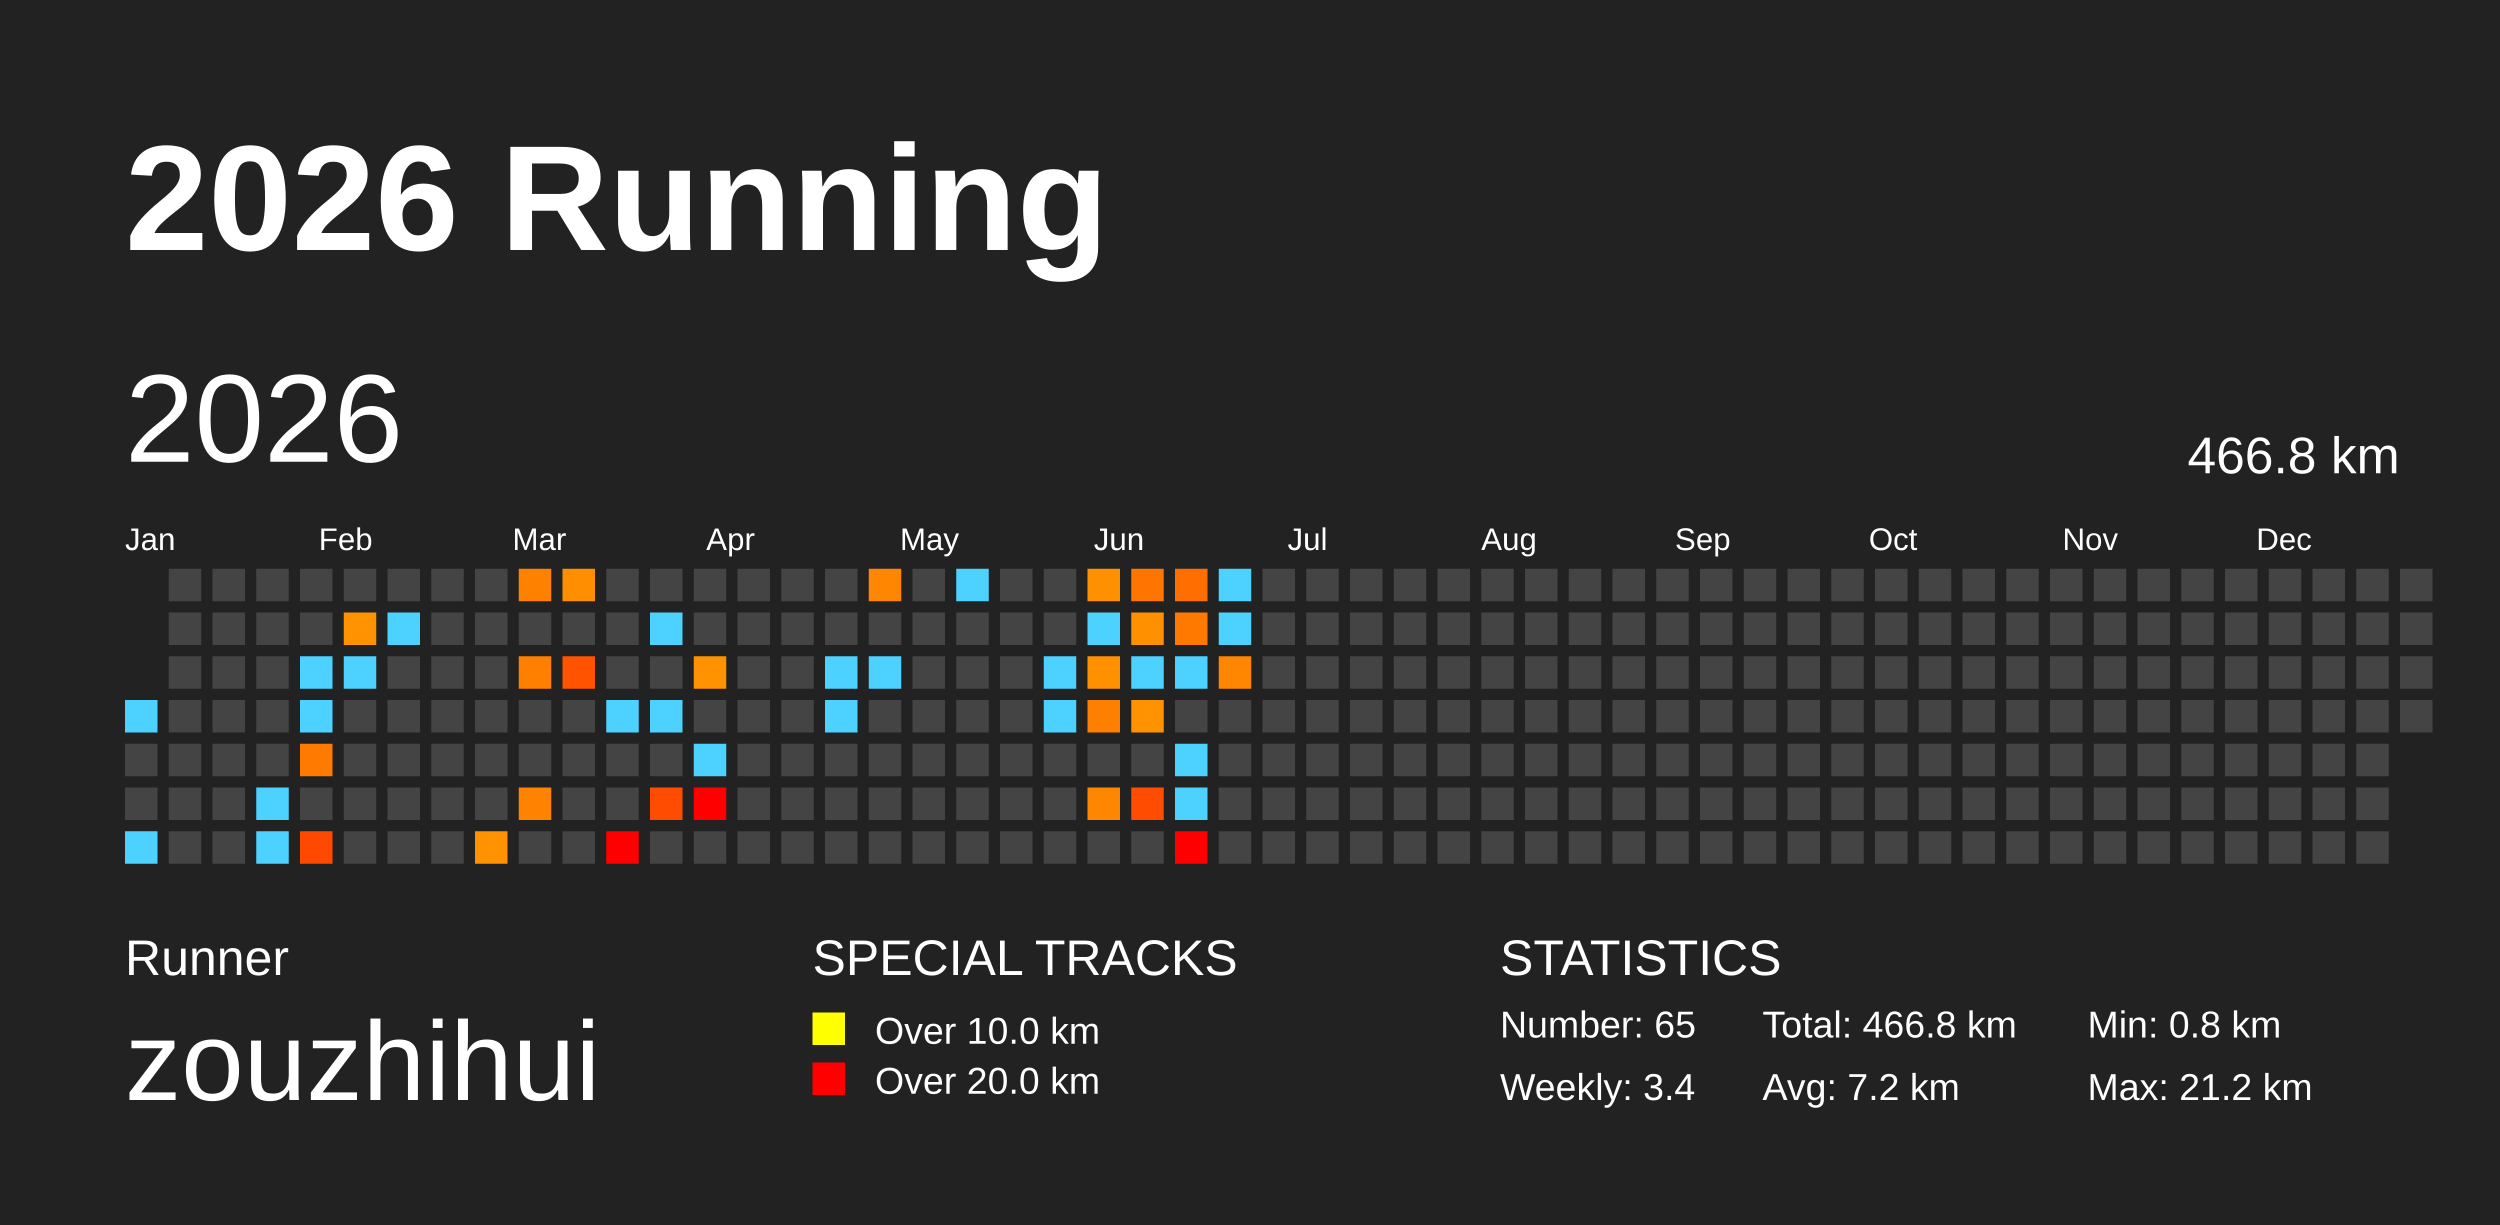
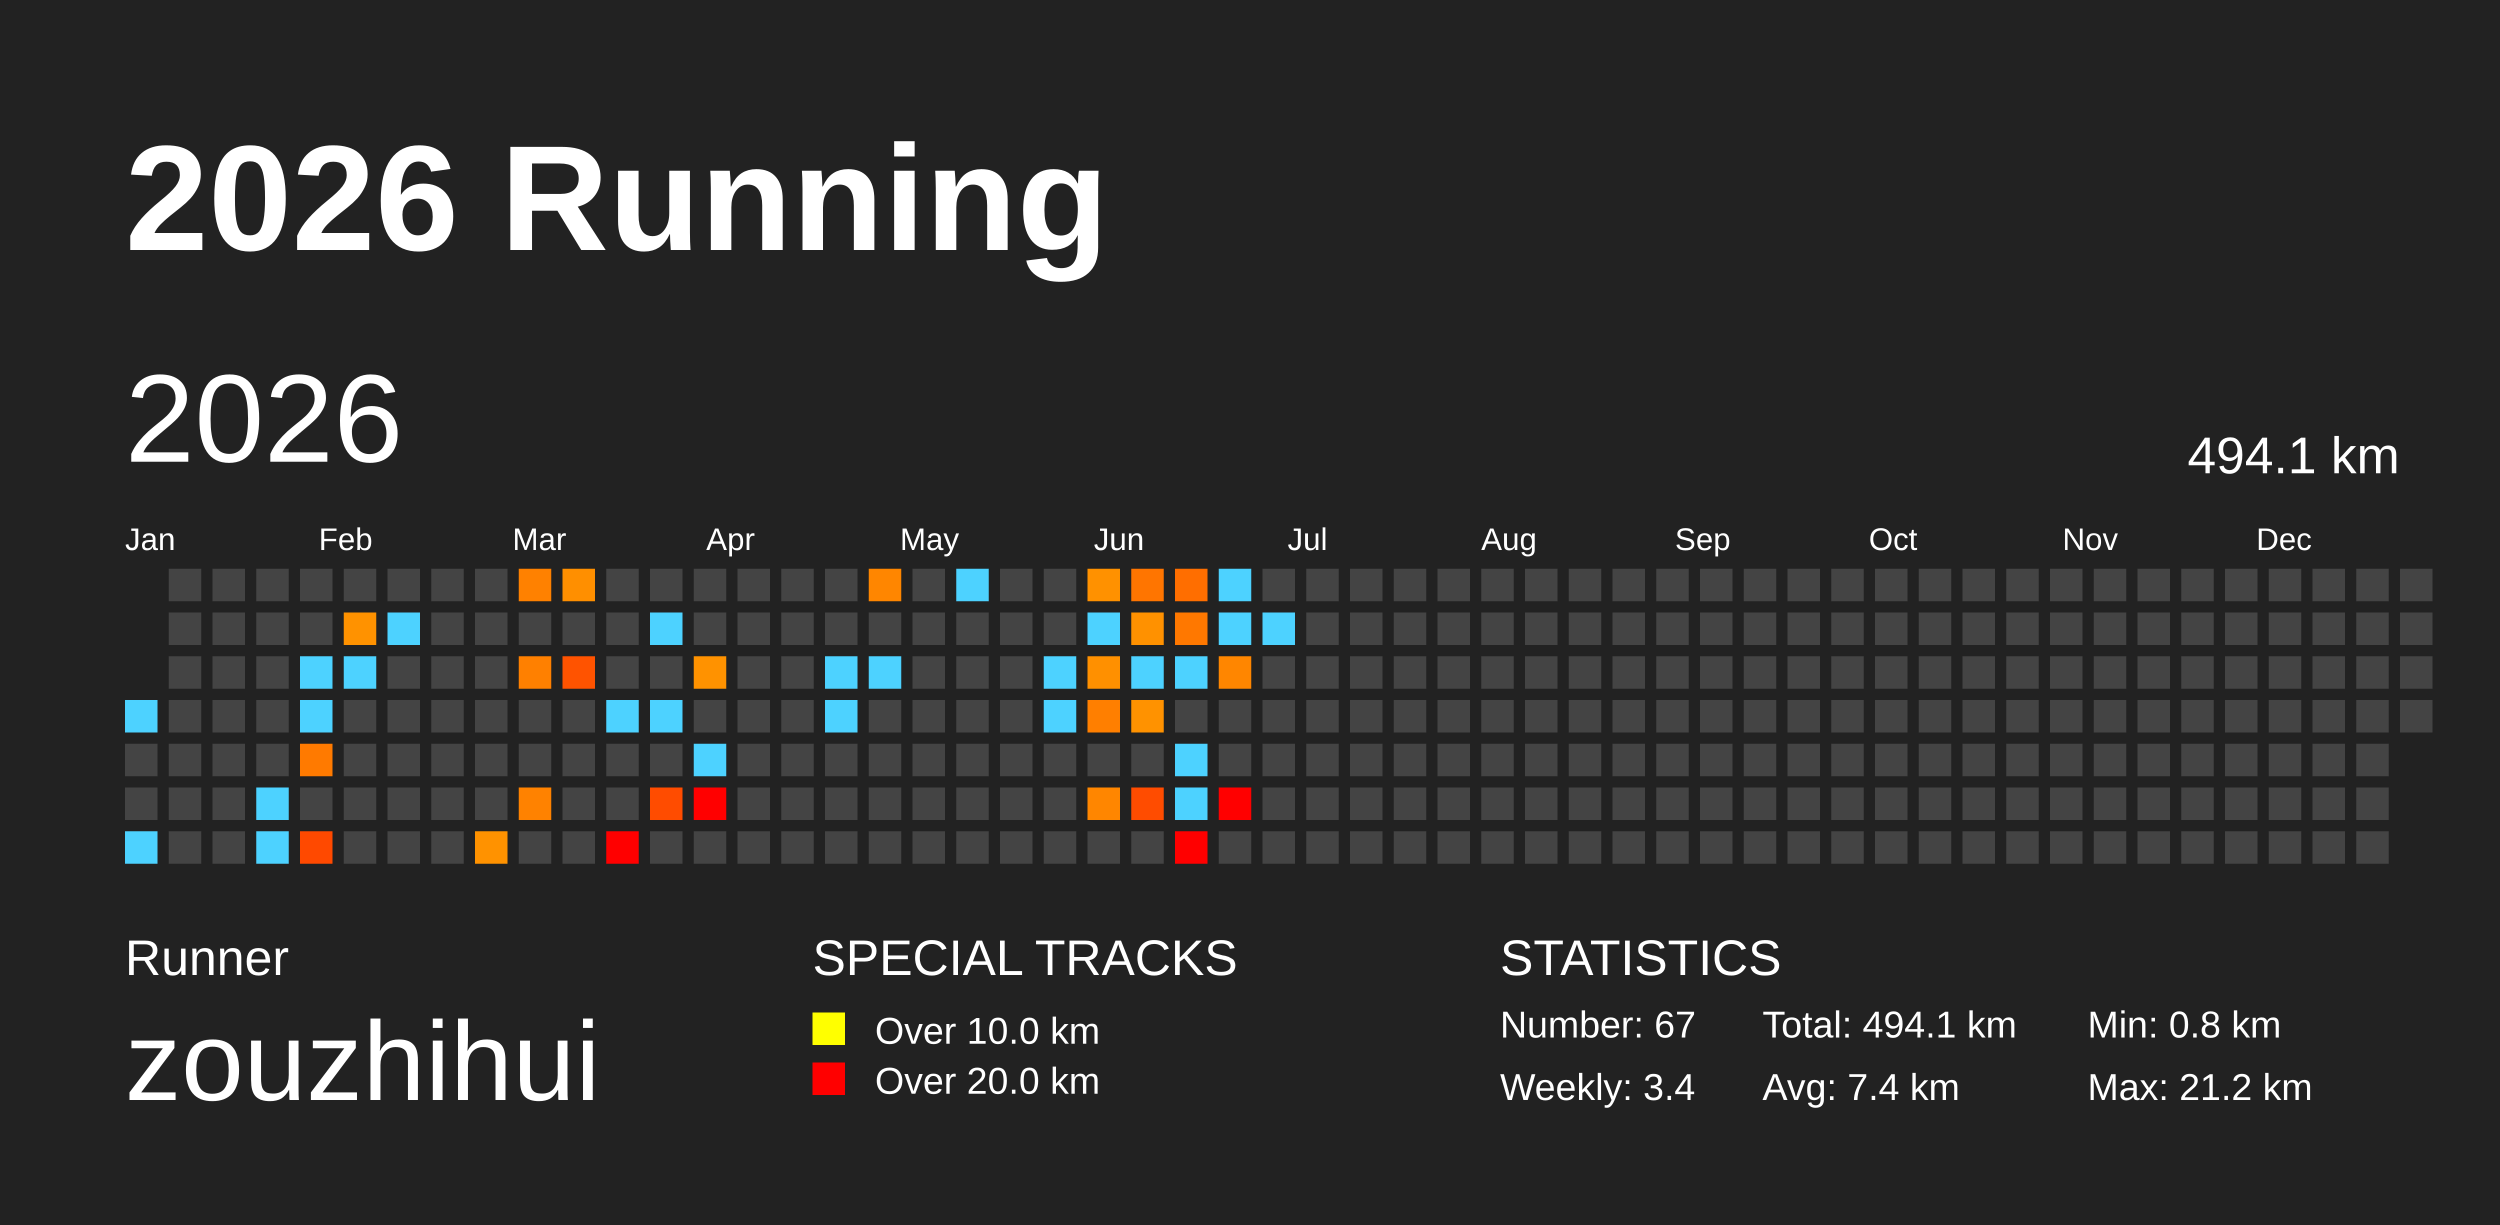
<svg xmlns="http://www.w3.org/2000/svg" baseProfile="full" height="98mm" version="1.1" viewBox="0,0,200,98" width="200mm">
  <defs />
  <rect fill="#222222" height="98" width="200" x="0" y="0" />
  <text fill="#FFFFFF" style="font-size:12px; font-family:Arial; font-weight:bold;" x="10" y="20">2026 Running</text>
  <text fill="#FFFFFF" style="font-size:4px; font-family:Arial" x="10" y="78">Runner</text>
  <text fill="#FFFFFF" style="font-size:9px; font-family:Arial" x="10" y="88">zouzhihui</text>
  <text fill="#FFFFFF" style="font-size:4px; font-family:Arial" x="65" y="78">SPECIAL TRACKS</text>
  <rect fill="yellow" height="2.6" width="2.6" x="65" y="81" />
  <text fill="#FFFFFF" style="font-size:3px; font-family:Arial" x="70" y="83.5">Over 10.0 km</text>
  <rect fill="red" height="2.6" width="2.6" x="65" y="85" />
  <text fill="#FFFFFF" style="font-size:3px; font-family:Arial" x="70" y="87.5">Over 20.0 km</text>
  <text fill="#FFFFFF" style="font-size:4px; font-family:Arial" x="120" y="78">STATISTICS</text>
-   <text fill="#FFFFFF" style="font-size:3px; font-family:Arial" x="120" y="83">Number: 65</text>
+   <text fill="#FFFFFF" style="font-size:3px; font-family:Arial" x="120" y="83">Number: 67</text>
  <text fill="#FFFFFF" style="font-size:3px; font-family:Arial" x="120" y="88">Weekly: 3.4</text>
-   <text fill="#FFFFFF" style="font-size:3px; font-family:Arial" x="141" y="83">Total: 466.8 km</text>
-   <text fill="#FFFFFF" style="font-size:3px; font-family:Arial" x="141" y="88">Avg: 7.2 km</text>
+   <text fill="#FFFFFF" style="font-size:3px; font-family:Arial" x="141" y="83">Total: 494.1 km</text>
+   <text fill="#FFFFFF" style="font-size:3px; font-family:Arial" x="141" y="88">Avg: 7.4 km</text>
  <text fill="#FFFFFF" style="font-size:3px; font-family:Arial" x="167" y="83">Min: 0.8 km</text>
  <text fill="#FFFFFF" style="font-size:3px; font-family:Arial" x="167" y="88">Max: 21.2 km</text>
  <text dominant-baseline="hanging" fill="#FFFFFF" style="font-size:10.0px; font-family:Arial;" x="10" y="30">2026</text>
-   <text dominant-baseline="hanging" fill="#FFFFFF" style="font-size:4.125px; font-family:Arial;" x="175" y="35">466.8 km</text>
+   <text dominant-baseline="hanging" fill="#FFFFFF" style="font-size:4.125px; font-family:Arial;" x="175" y="35">494.1 km</text>
  <text fill="#FFFFFF" style="font-size:2.5px; font-family:Arial" x="10.0" y="44">Jan</text>
  <text fill="#FFFFFF" style="font-size:2.5px; font-family:Arial" x="25.5" y="44">Feb</text>
  <text fill="#FFFFFF" style="font-size:2.5px; font-family:Arial" x="41.0" y="44">Mar</text>
  <text fill="#FFFFFF" style="font-size:2.5px; font-family:Arial" x="56.5" y="44">Apr</text>
  <text fill="#FFFFFF" style="font-size:2.5px; font-family:Arial" x="72.0" y="44">May</text>
  <text fill="#FFFFFF" style="font-size:2.5px; font-family:Arial" x="87.5" y="44">Jun</text>
  <text fill="#FFFFFF" style="font-size:2.5px; font-family:Arial" x="103.0" y="44">Jul</text>
  <text fill="#FFFFFF" style="font-size:2.5px; font-family:Arial" x="118.5" y="44">Aug</text>
  <text fill="#FFFFFF" style="font-size:2.5px; font-family:Arial" x="134.0" y="44">Sep</text>
  <text fill="#FFFFFF" style="font-size:2.5px; font-family:Arial" x="149.5" y="44">Oct</text>
  <text fill="#FFFFFF" style="font-size:2.5px; font-family:Arial" x="165.0" y="44">Nov</text>
  <text fill="#FFFFFF" style="font-size:2.5px; font-family:Arial" x="180.5" y="44">Dec</text>
  <rect fill="#4dd2ff" height="2.6" width="2.6" x="10.0" y="56.0" />
  <rect fill="#444444" height="2.6" width="2.6" x="10.0" y="59.5" />
  <rect fill="#444444" height="2.6" width="2.6" x="10.0" y="63.0" />
  <rect fill="#4dd2ff" height="2.6" width="2.6" x="10.0" y="66.5" />
  <rect fill="#444444" height="2.6" width="2.6" x="13.5" y="45.5" />
  <rect fill="#444444" height="2.6" width="2.6" x="13.5" y="49.0" />
  <rect fill="#444444" height="2.6" width="2.6" x="13.5" y="52.5" />
  <rect fill="#444444" height="2.6" width="2.6" x="13.5" y="56.0" />
  <rect fill="#444444" height="2.6" width="2.6" x="13.5" y="59.5" />
  <rect fill="#444444" height="2.6" width="2.6" x="13.5" y="63.0" />
  <rect fill="#444444" height="2.6" width="2.6" x="13.5" y="66.5" />
  <rect fill="#444444" height="2.6" width="2.6" x="17.0" y="45.5" />
  <rect fill="#444444" height="2.6" width="2.6" x="17.0" y="49.0" />
  <rect fill="#444444" height="2.6" width="2.6" x="17.0" y="52.5" />
  <rect fill="#444444" height="2.6" width="2.6" x="17.0" y="56.0" />
  <rect fill="#444444" height="2.6" width="2.6" x="17.0" y="59.5" />
  <rect fill="#444444" height="2.6" width="2.6" x="17.0" y="63.0" />
  <rect fill="#444444" height="2.6" width="2.6" x="17.0" y="66.5" />
  <rect fill="#444444" height="2.6" width="2.6" x="20.5" y="45.5" />
  <rect fill="#444444" height="2.6" width="2.6" x="20.5" y="49.0" />
  <rect fill="#444444" height="2.6" width="2.6" x="20.5" y="52.5" />
  <rect fill="#444444" height="2.6" width="2.6" x="20.5" y="56.0" />
  <rect fill="#444444" height="2.6" width="2.6" x="20.5" y="59.5" />
  <rect fill="#4dd2ff" height="2.6" width="2.6" x="20.5" y="63.0" />
  <rect fill="#4dd2ff" height="2.6" width="2.6" x="20.5" y="66.5" />
  <rect fill="#444444" height="2.6" width="2.6" x="24.0" y="45.5" />
  <rect fill="#444444" height="2.6" width="2.6" x="24.0" y="49.0" />
  <rect fill="#4dd2ff" height="2.6" width="2.6" x="24.0" y="52.5" />
  <rect fill="#4dd2ff" height="2.6" width="2.6" x="24.0" y="56.0" />
  <rect fill="#ff7a00" height="2.6" width="2.6" x="24.0" y="59.5" />
  <rect fill="#444444" height="2.6" width="2.6" x="24.0" y="63.0" />
  <rect fill="#ff4900" height="2.6" width="2.6" x="24.0" y="66.5" />
  <rect fill="#444444" height="2.6" width="2.6" x="27.5" y="45.5" />
  <rect fill="#ff9200" height="2.6" width="2.6" x="27.5" y="49.0" />
  <rect fill="#4dd2ff" height="2.6" width="2.6" x="27.5" y="52.5" />
  <rect fill="#444444" height="2.6" width="2.6" x="27.5" y="56.0" />
  <rect fill="#444444" height="2.6" width="2.6" x="27.5" y="59.5" />
  <rect fill="#444444" height="2.6" width="2.6" x="27.5" y="63.0" />
  <rect fill="#444444" height="2.6" width="2.6" x="27.5" y="66.5" />
  <rect fill="#444444" height="2.6" width="2.6" x="31.0" y="45.5" />
  <rect fill="#4dd2ff" height="2.6" width="2.6" x="31.0" y="49.0" />
  <rect fill="#444444" height="2.6" width="2.6" x="31.0" y="52.5" />
  <rect fill="#444444" height="2.6" width="2.6" x="31.0" y="56.0" />
  <rect fill="#444444" height="2.6" width="2.6" x="31.0" y="59.5" />
  <rect fill="#444444" height="2.6" width="2.6" x="31.0" y="63.0" />
  <rect fill="#444444" height="2.6" width="2.6" x="31.0" y="66.5" />
  <rect fill="#444444" height="2.6" width="2.6" x="34.5" y="45.5" />
  <rect fill="#444444" height="2.6" width="2.6" x="34.5" y="49.0" />
  <rect fill="#444444" height="2.6" width="2.6" x="34.5" y="52.5" />
  <rect fill="#444444" height="2.6" width="2.6" x="34.5" y="56.0" />
  <rect fill="#444444" height="2.6" width="2.6" x="34.5" y="59.5" />
  <rect fill="#444444" height="2.6" width="2.6" x="34.5" y="63.0" />
  <rect fill="#444444" height="2.6" width="2.6" x="34.5" y="66.5" />
  <rect fill="#444444" height="2.6" width="2.6" x="38.0" y="45.5" />
  <rect fill="#444444" height="2.6" width="2.6" x="38.0" y="49.0" />
  <rect fill="#444444" height="2.6" width="2.6" x="38.0" y="52.5" />
  <rect fill="#444444" height="2.6" width="2.6" x="38.0" y="56.0" />
  <rect fill="#444444" height="2.6" width="2.6" x="38.0" y="59.5" />
  <rect fill="#444444" height="2.6" width="2.6" x="38.0" y="63.0" />
  <rect fill="#ff9200" height="2.6" width="2.6" x="38.0" y="66.5" />
  <rect fill="#ff8100" height="2.6" width="2.6" x="41.5" y="45.5" />
  <rect fill="#444444" height="2.6" width="2.6" x="41.5" y="49.0" />
  <rect fill="#ff8000" height="2.6" width="2.6" x="41.5" y="52.5" />
  <rect fill="#444444" height="2.6" width="2.6" x="41.5" y="56.0" />
  <rect fill="#444444" height="2.6" width="2.6" x="41.5" y="59.5" />
  <rect fill="#ff8200" height="2.6" width="2.6" x="41.5" y="63.0" />
  <rect fill="#444444" height="2.6" width="2.6" x="41.5" y="66.5" />
  <rect fill="#ff8f00" height="2.6" width="2.6" x="45.0" y="45.5" />
  <rect fill="#444444" height="2.6" width="2.6" x="45.0" y="49.0" />
  <rect fill="#ff5300" height="2.6" width="2.6" x="45.0" y="52.5" />
  <rect fill="#444444" height="2.6" width="2.6" x="45.0" y="56.0" />
  <rect fill="#444444" height="2.6" width="2.6" x="45.0" y="59.5" />
  <rect fill="#444444" height="2.6" width="2.6" x="45.0" y="63.0" />
  <rect fill="#444444" height="2.6" width="2.6" x="45.0" y="66.5" />
  <rect fill="#444444" height="2.6" width="2.6" x="48.5" y="45.5" />
  <rect fill="#444444" height="2.6" width="2.6" x="48.5" y="49.0" />
  <rect fill="#444444" height="2.6" width="2.6" x="48.5" y="52.5" />
  <rect fill="#4dd2ff" height="2.6" width="2.6" x="48.5" y="56.0" />
  <rect fill="#444444" height="2.6" width="2.6" x="48.5" y="59.5" />
  <rect fill="#444444" height="2.6" width="2.6" x="48.5" y="63.0" />
  <rect fill="red" height="2.6" width="2.6" x="48.5" y="66.5" />
  <rect fill="#444444" height="2.6" width="2.6" x="52.0" y="45.5" />
  <rect fill="#4dd2ff" height="2.6" width="2.6" x="52.0" y="49.0" />
  <rect fill="#444444" height="2.6" width="2.6" x="52.0" y="52.5" />
  <rect fill="#4dd2ff" height="2.6" width="2.6" x="52.0" y="56.0" />
  <rect fill="#444444" height="2.6" width="2.6" x="52.0" y="59.5" />
  <rect fill="#ff4c00" height="2.6" width="2.6" x="52.0" y="63.0" />
  <rect fill="#444444" height="2.6" width="2.6" x="52.0" y="66.5" />
  <rect fill="#444444" height="2.6" width="2.6" x="55.5" y="45.5" />
  <rect fill="#444444" height="2.6" width="2.6" x="55.5" y="49.0" />
  <rect fill="#ff9200" height="2.6" width="2.6" x="55.5" y="52.5" />
  <rect fill="#444444" height="2.6" width="2.6" x="55.5" y="56.0" />
  <rect fill="#4dd2ff" height="2.6" width="2.6" x="55.5" y="59.5" />
  <rect fill="red" height="2.6" width="2.6" x="55.5" y="63.0" />
  <rect fill="#444444" height="2.6" width="2.6" x="55.5" y="66.5" />
  <rect fill="#444444" height="2.6" width="2.6" x="59.0" y="45.5" />
  <rect fill="#444444" height="2.6" width="2.6" x="59.0" y="49.0" />
  <rect fill="#444444" height="2.6" width="2.6" x="59.0" y="52.5" />
  <rect fill="#444444" height="2.6" width="2.6" x="59.0" y="56.0" />
  <rect fill="#444444" height="2.6" width="2.6" x="59.0" y="59.5" />
  <rect fill="#444444" height="2.6" width="2.6" x="59.0" y="63.0" />
  <rect fill="#444444" height="2.6" width="2.6" x="59.0" y="66.5" />
  <rect fill="#444444" height="2.6" width="2.6" x="62.5" y="45.5" />
  <rect fill="#444444" height="2.6" width="2.6" x="62.5" y="49.0" />
  <rect fill="#444444" height="2.6" width="2.6" x="62.5" y="52.5" />
  <rect fill="#444444" height="2.6" width="2.6" x="62.5" y="56.0" />
  <rect fill="#444444" height="2.6" width="2.6" x="62.5" y="59.5" />
  <rect fill="#444444" height="2.6" width="2.6" x="62.5" y="63.0" />
  <rect fill="#444444" height="2.6" width="2.6" x="62.5" y="66.5" />
  <rect fill="#444444" height="2.6" width="2.6" x="66.0" y="45.5" />
  <rect fill="#444444" height="2.6" width="2.6" x="66.0" y="49.0" />
  <rect fill="#4dd2ff" height="2.6" width="2.6" x="66.0" y="52.5" />
  <rect fill="#4dd2ff" height="2.6" width="2.6" x="66.0" y="56.0" />
  <rect fill="#444444" height="2.6" width="2.6" x="66.0" y="59.5" />
  <rect fill="#444444" height="2.6" width="2.6" x="66.0" y="63.0" />
  <rect fill="#444444" height="2.6" width="2.6" x="66.0" y="66.5" />
  <rect fill="#ff8600" height="2.6" width="2.6" x="69.5" y="45.5" />
  <rect fill="#444444" height="2.6" width="2.6" x="69.5" y="49.0" />
  <rect fill="#4dd2ff" height="2.6" width="2.6" x="69.5" y="52.5" />
  <rect fill="#444444" height="2.6" width="2.6" x="69.5" y="56.0" />
  <rect fill="#444444" height="2.6" width="2.6" x="69.5" y="59.5" />
  <rect fill="#444444" height="2.6" width="2.6" x="69.5" y="63.0" />
  <rect fill="#444444" height="2.6" width="2.6" x="69.5" y="66.5" />
  <rect fill="#444444" height="2.6" width="2.6" x="73.0" y="45.5" />
  <rect fill="#444444" height="2.6" width="2.6" x="73.0" y="49.0" />
  <rect fill="#444444" height="2.6" width="2.6" x="73.0" y="52.5" />
  <rect fill="#444444" height="2.6" width="2.6" x="73.0" y="56.0" />
  <rect fill="#444444" height="2.6" width="2.6" x="73.0" y="59.5" />
  <rect fill="#444444" height="2.6" width="2.6" x="73.0" y="63.0" />
  <rect fill="#444444" height="2.6" width="2.6" x="73.0" y="66.5" />
  <rect fill="#4dd2ff" height="2.6" width="2.6" x="76.5" y="45.5" />
  <rect fill="#444444" height="2.6" width="2.6" x="76.5" y="49.0" />
  <rect fill="#444444" height="2.6" width="2.6" x="76.5" y="52.5" />
  <rect fill="#444444" height="2.6" width="2.6" x="76.5" y="56.0" />
  <rect fill="#444444" height="2.6" width="2.6" x="76.5" y="59.5" />
  <rect fill="#444444" height="2.6" width="2.6" x="76.5" y="63.0" />
  <rect fill="#444444" height="2.6" width="2.6" x="76.5" y="66.5" />
  <rect fill="#444444" height="2.6" width="2.6" x="80.0" y="45.5" />
  <rect fill="#444444" height="2.6" width="2.6" x="80.0" y="49.0" />
  <rect fill="#444444" height="2.6" width="2.6" x="80.0" y="52.5" />
  <rect fill="#444444" height="2.6" width="2.6" x="80.0" y="56.0" />
  <rect fill="#444444" height="2.6" width="2.6" x="80.0" y="59.5" />
  <rect fill="#444444" height="2.6" width="2.6" x="80.0" y="63.0" />
  <rect fill="#444444" height="2.6" width="2.6" x="80.0" y="66.5" />
  <rect fill="#444444" height="2.6" width="2.6" x="83.5" y="45.5" />
  <rect fill="#444444" height="2.6" width="2.6" x="83.5" y="49.0" />
  <rect fill="#4dd2ff" height="2.6" width="2.6" x="83.5" y="52.5" />
  <rect fill="#4dd2ff" height="2.6" width="2.6" x="83.5" y="56.0" />
  <rect fill="#444444" height="2.6" width="2.6" x="83.5" y="59.5" />
  <rect fill="#444444" height="2.6" width="2.6" x="83.5" y="63.0" />
  <rect fill="#444444" height="2.6" width="2.6" x="83.5" y="66.5" />
  <rect fill="#ff9100" height="2.6" width="2.6" x="87.0" y="45.5" />
  <rect fill="#4dd2ff" height="2.6" width="2.6" x="87.0" y="49.0" />
  <rect fill="#ff9000" height="2.6" width="2.6" x="87.0" y="52.5" />
  <rect fill="#ff7f00" height="2.6" width="2.6" x="87.0" y="56.0" />
  <rect fill="#444444" height="2.6" width="2.6" x="87.0" y="59.5" />
  <rect fill="#ff8600" height="2.6" width="2.6" x="87.0" y="63.0" />
  <rect fill="#444444" height="2.6" width="2.6" x="87.0" y="66.5" />
  <rect fill="#ff7500" height="2.6" width="2.6" x="90.5" y="45.5" />
  <rect fill="#ff9100" height="2.6" width="2.6" x="90.5" y="49.0" />
  <rect fill="#4dd2ff" height="2.6" width="2.6" x="90.5" y="52.5" />
  <rect fill="#ff9200" height="2.6" width="2.6" x="90.5" y="56.0" />
  <rect fill="#444444" height="2.6" width="2.6" x="90.5" y="59.5" />
  <rect fill="#ff4c00" height="2.6" width="2.6" x="90.5" y="63.0" />
  <rect fill="#444444" height="2.6" width="2.6" x="90.5" y="66.5" />
  <rect fill="#ff6e00" height="2.6" width="2.6" x="94.0" y="45.5" />
  <rect fill="#ff7800" height="2.6" width="2.6" x="94.0" y="49.0" />
  <rect fill="#4dd2ff" height="2.6" width="2.6" x="94.0" y="52.5" />
  <rect fill="#444444" height="2.6" width="2.6" x="94.0" y="56.0" />
  <rect fill="#4dd2ff" height="2.6" width="2.6" x="94.0" y="59.5" />
  <rect fill="#4dd2ff" height="2.6" width="2.6" x="94.0" y="63.0" />
  <rect fill="red" height="2.6" width="2.6" x="94.0" y="66.5" />
  <rect fill="#4dd2ff" height="2.6" width="2.6" x="97.5" y="45.5" />
  <rect fill="#4dd2ff" height="2.6" width="2.6" x="97.5" y="49.0" />
  <rect fill="#ff8600" height="2.6" width="2.6" x="97.5" y="52.5" />
  <rect fill="#444444" height="2.6" width="2.6" x="97.5" y="56.0" />
  <rect fill="#444444" height="2.6" width="2.6" x="97.5" y="59.5" />
-   <rect fill="#444444" height="2.6" width="2.6" x="97.5" y="63.0" />
+   <rect fill="red" height="2.6" width="2.6" x="97.5" y="63.0" />
  <rect fill="#444444" height="2.6" width="2.6" x="97.5" y="66.5" />
  <rect fill="#444444" height="2.6" width="2.6" x="101.0" y="45.5" />
-   <rect fill="#444444" height="2.6" width="2.6" x="101.0" y="49.0" />
+   <rect fill="#4dd2ff" height="2.6" width="2.6" x="101.0" y="49.0" />
  <rect fill="#444444" height="2.6" width="2.6" x="101.0" y="52.5" />
  <rect fill="#444444" height="2.6" width="2.6" x="101.0" y="56.0" />
  <rect fill="#444444" height="2.6" width="2.6" x="101.0" y="59.5" />
  <rect fill="#444444" height="2.6" width="2.6" x="101.0" y="63.0" />
  <rect fill="#444444" height="2.6" width="2.6" x="101.0" y="66.5" />
  <rect fill="#444444" height="2.6" width="2.6" x="104.5" y="45.5" />
  <rect fill="#444444" height="2.6" width="2.6" x="104.5" y="49.0" />
  <rect fill="#444444" height="2.6" width="2.6" x="104.5" y="52.5" />
  <rect fill="#444444" height="2.6" width="2.6" x="104.5" y="56.0" />
  <rect fill="#444444" height="2.6" width="2.6" x="104.5" y="59.5" />
  <rect fill="#444444" height="2.6" width="2.6" x="104.5" y="63.0" />
  <rect fill="#444444" height="2.6" width="2.6" x="104.5" y="66.5" />
  <rect fill="#444444" height="2.6" width="2.6" x="108.0" y="45.5" />
  <rect fill="#444444" height="2.6" width="2.6" x="108.0" y="49.0" />
  <rect fill="#444444" height="2.6" width="2.6" x="108.0" y="52.5" />
  <rect fill="#444444" height="2.6" width="2.6" x="108.0" y="56.0" />
  <rect fill="#444444" height="2.6" width="2.6" x="108.0" y="59.5" />
  <rect fill="#444444" height="2.6" width="2.6" x="108.0" y="63.0" />
  <rect fill="#444444" height="2.6" width="2.6" x="108.0" y="66.5" />
  <rect fill="#444444" height="2.6" width="2.6" x="111.5" y="45.5" />
  <rect fill="#444444" height="2.6" width="2.6" x="111.5" y="49.0" />
  <rect fill="#444444" height="2.6" width="2.6" x="111.5" y="52.5" />
  <rect fill="#444444" height="2.6" width="2.6" x="111.5" y="56.0" />
  <rect fill="#444444" height="2.6" width="2.6" x="111.5" y="59.5" />
  <rect fill="#444444" height="2.6" width="2.6" x="111.5" y="63.0" />
  <rect fill="#444444" height="2.6" width="2.6" x="111.5" y="66.5" />
  <rect fill="#444444" height="2.6" width="2.6" x="115.0" y="45.5" />
  <rect fill="#444444" height="2.6" width="2.6" x="115.0" y="49.0" />
  <rect fill="#444444" height="2.6" width="2.6" x="115.0" y="52.5" />
  <rect fill="#444444" height="2.6" width="2.6" x="115.0" y="56.0" />
  <rect fill="#444444" height="2.6" width="2.6" x="115.0" y="59.5" />
  <rect fill="#444444" height="2.6" width="2.6" x="115.0" y="63.0" />
  <rect fill="#444444" height="2.6" width="2.6" x="115.0" y="66.5" />
  <rect fill="#444444" height="2.6" width="2.6" x="118.5" y="45.5" />
  <rect fill="#444444" height="2.6" width="2.6" x="118.5" y="49.0" />
  <rect fill="#444444" height="2.6" width="2.6" x="118.5" y="52.5" />
  <rect fill="#444444" height="2.6" width="2.6" x="118.5" y="56.0" />
  <rect fill="#444444" height="2.6" width="2.6" x="118.5" y="59.5" />
  <rect fill="#444444" height="2.6" width="2.6" x="118.5" y="63.0" />
  <rect fill="#444444" height="2.6" width="2.6" x="118.5" y="66.5" />
  <rect fill="#444444" height="2.6" width="2.6" x="122.0" y="45.5" />
  <rect fill="#444444" height="2.6" width="2.6" x="122.0" y="49.0" />
  <rect fill="#444444" height="2.6" width="2.6" x="122.0" y="52.5" />
  <rect fill="#444444" height="2.6" width="2.6" x="122.0" y="56.0" />
  <rect fill="#444444" height="2.6" width="2.6" x="122.0" y="59.5" />
  <rect fill="#444444" height="2.6" width="2.6" x="122.0" y="63.0" />
  <rect fill="#444444" height="2.6" width="2.6" x="122.0" y="66.5" />
  <rect fill="#444444" height="2.6" width="2.6" x="125.5" y="45.5" />
  <rect fill="#444444" height="2.6" width="2.6" x="125.5" y="49.0" />
  <rect fill="#444444" height="2.6" width="2.6" x="125.5" y="52.5" />
  <rect fill="#444444" height="2.6" width="2.6" x="125.5" y="56.0" />
  <rect fill="#444444" height="2.6" width="2.6" x="125.5" y="59.5" />
  <rect fill="#444444" height="2.6" width="2.6" x="125.5" y="63.0" />
  <rect fill="#444444" height="2.6" width="2.6" x="125.5" y="66.5" />
  <rect fill="#444444" height="2.6" width="2.6" x="129.0" y="45.5" />
  <rect fill="#444444" height="2.6" width="2.6" x="129.0" y="49.0" />
  <rect fill="#444444" height="2.6" width="2.6" x="129.0" y="52.5" />
  <rect fill="#444444" height="2.6" width="2.6" x="129.0" y="56.0" />
  <rect fill="#444444" height="2.6" width="2.6" x="129.0" y="59.5" />
  <rect fill="#444444" height="2.6" width="2.6" x="129.0" y="63.0" />
  <rect fill="#444444" height="2.6" width="2.6" x="129.0" y="66.5" />
  <rect fill="#444444" height="2.6" width="2.6" x="132.5" y="45.5" />
  <rect fill="#444444" height="2.6" width="2.6" x="132.5" y="49.0" />
  <rect fill="#444444" height="2.6" width="2.6" x="132.5" y="52.5" />
  <rect fill="#444444" height="2.6" width="2.6" x="132.5" y="56.0" />
  <rect fill="#444444" height="2.6" width="2.6" x="132.5" y="59.5" />
  <rect fill="#444444" height="2.6" width="2.6" x="132.5" y="63.0" />
  <rect fill="#444444" height="2.6" width="2.6" x="132.5" y="66.5" />
  <rect fill="#444444" height="2.6" width="2.6" x="136.0" y="45.5" />
  <rect fill="#444444" height="2.6" width="2.6" x="136.0" y="49.0" />
  <rect fill="#444444" height="2.6" width="2.6" x="136.0" y="52.5" />
  <rect fill="#444444" height="2.6" width="2.6" x="136.0" y="56.0" />
  <rect fill="#444444" height="2.6" width="2.6" x="136.0" y="59.5" />
  <rect fill="#444444" height="2.6" width="2.6" x="136.0" y="63.0" />
  <rect fill="#444444" height="2.6" width="2.6" x="136.0" y="66.5" />
  <rect fill="#444444" height="2.6" width="2.6" x="139.5" y="45.5" />
  <rect fill="#444444" height="2.6" width="2.6" x="139.5" y="49.0" />
  <rect fill="#444444" height="2.6" width="2.6" x="139.5" y="52.5" />
  <rect fill="#444444" height="2.6" width="2.6" x="139.5" y="56.0" />
  <rect fill="#444444" height="2.6" width="2.6" x="139.5" y="59.5" />
  <rect fill="#444444" height="2.6" width="2.6" x="139.5" y="63.0" />
  <rect fill="#444444" height="2.6" width="2.6" x="139.5" y="66.5" />
  <rect fill="#444444" height="2.6" width="2.6" x="143.0" y="45.5" />
  <rect fill="#444444" height="2.6" width="2.6" x="143.0" y="49.0" />
  <rect fill="#444444" height="2.6" width="2.6" x="143.0" y="52.5" />
  <rect fill="#444444" height="2.6" width="2.6" x="143.0" y="56.0" />
  <rect fill="#444444" height="2.6" width="2.6" x="143.0" y="59.5" />
  <rect fill="#444444" height="2.6" width="2.6" x="143.0" y="63.0" />
  <rect fill="#444444" height="2.6" width="2.6" x="143.0" y="66.5" />
  <rect fill="#444444" height="2.6" width="2.6" x="146.5" y="45.5" />
  <rect fill="#444444" height="2.6" width="2.6" x="146.5" y="49.0" />
  <rect fill="#444444" height="2.6" width="2.6" x="146.5" y="52.5" />
  <rect fill="#444444" height="2.6" width="2.6" x="146.5" y="56.0" />
  <rect fill="#444444" height="2.6" width="2.6" x="146.5" y="59.5" />
  <rect fill="#444444" height="2.6" width="2.6" x="146.5" y="63.0" />
  <rect fill="#444444" height="2.6" width="2.6" x="146.5" y="66.5" />
  <rect fill="#444444" height="2.6" width="2.6" x="150.0" y="45.5" />
  <rect fill="#444444" height="2.6" width="2.6" x="150.0" y="49.0" />
  <rect fill="#444444" height="2.6" width="2.6" x="150.0" y="52.5" />
  <rect fill="#444444" height="2.6" width="2.6" x="150.0" y="56.0" />
  <rect fill="#444444" height="2.6" width="2.6" x="150.0" y="59.5" />
  <rect fill="#444444" height="2.6" width="2.6" x="150.0" y="63.0" />
  <rect fill="#444444" height="2.6" width="2.6" x="150.0" y="66.5" />
  <rect fill="#444444" height="2.6" width="2.6" x="153.5" y="45.5" />
  <rect fill="#444444" height="2.6" width="2.6" x="153.5" y="49.0" />
  <rect fill="#444444" height="2.6" width="2.6" x="153.5" y="52.5" />
  <rect fill="#444444" height="2.6" width="2.6" x="153.5" y="56.0" />
  <rect fill="#444444" height="2.6" width="2.6" x="153.5" y="59.5" />
  <rect fill="#444444" height="2.6" width="2.6" x="153.5" y="63.0" />
  <rect fill="#444444" height="2.6" width="2.6" x="153.5" y="66.5" />
  <rect fill="#444444" height="2.6" width="2.6" x="157.0" y="45.5" />
  <rect fill="#444444" height="2.6" width="2.6" x="157.0" y="49.0" />
  <rect fill="#444444" height="2.6" width="2.6" x="157.0" y="52.5" />
  <rect fill="#444444" height="2.6" width="2.6" x="157.0" y="56.0" />
  <rect fill="#444444" height="2.6" width="2.6" x="157.0" y="59.5" />
  <rect fill="#444444" height="2.6" width="2.6" x="157.0" y="63.0" />
  <rect fill="#444444" height="2.6" width="2.6" x="157.0" y="66.5" />
  <rect fill="#444444" height="2.6" width="2.6" x="160.5" y="45.5" />
  <rect fill="#444444" height="2.6" width="2.6" x="160.5" y="49.0" />
  <rect fill="#444444" height="2.6" width="2.6" x="160.5" y="52.5" />
  <rect fill="#444444" height="2.6" width="2.6" x="160.5" y="56.0" />
  <rect fill="#444444" height="2.6" width="2.6" x="160.5" y="59.5" />
  <rect fill="#444444" height="2.6" width="2.6" x="160.5" y="63.0" />
  <rect fill="#444444" height="2.6" width="2.6" x="160.5" y="66.5" />
  <rect fill="#444444" height="2.6" width="2.6" x="164.0" y="45.5" />
  <rect fill="#444444" height="2.6" width="2.6" x="164.0" y="49.0" />
  <rect fill="#444444" height="2.6" width="2.6" x="164.0" y="52.5" />
  <rect fill="#444444" height="2.6" width="2.6" x="164.0" y="56.0" />
  <rect fill="#444444" height="2.6" width="2.6" x="164.0" y="59.5" />
  <rect fill="#444444" height="2.6" width="2.6" x="164.0" y="63.0" />
  <rect fill="#444444" height="2.6" width="2.6" x="164.0" y="66.5" />
  <rect fill="#444444" height="2.6" width="2.6" x="167.5" y="45.5" />
  <rect fill="#444444" height="2.6" width="2.6" x="167.5" y="49.0" />
  <rect fill="#444444" height="2.6" width="2.6" x="167.5" y="52.5" />
  <rect fill="#444444" height="2.6" width="2.6" x="167.5" y="56.0" />
  <rect fill="#444444" height="2.6" width="2.6" x="167.5" y="59.5" />
  <rect fill="#444444" height="2.6" width="2.6" x="167.5" y="63.0" />
  <rect fill="#444444" height="2.6" width="2.6" x="167.5" y="66.5" />
  <rect fill="#444444" height="2.6" width="2.6" x="171.0" y="45.5" />
  <rect fill="#444444" height="2.6" width="2.6" x="171.0" y="49.0" />
  <rect fill="#444444" height="2.6" width="2.6" x="171.0" y="52.5" />
  <rect fill="#444444" height="2.6" width="2.6" x="171.0" y="56.0" />
  <rect fill="#444444" height="2.6" width="2.6" x="171.0" y="59.5" />
  <rect fill="#444444" height="2.6" width="2.6" x="171.0" y="63.0" />
  <rect fill="#444444" height="2.6" width="2.6" x="171.0" y="66.5" />
  <rect fill="#444444" height="2.6" width="2.6" x="174.5" y="45.5" />
  <rect fill="#444444" height="2.6" width="2.6" x="174.5" y="49.0" />
  <rect fill="#444444" height="2.6" width="2.6" x="174.5" y="52.5" />
  <rect fill="#444444" height="2.6" width="2.6" x="174.5" y="56.0" />
  <rect fill="#444444" height="2.6" width="2.6" x="174.5" y="59.5" />
  <rect fill="#444444" height="2.6" width="2.6" x="174.5" y="63.0" />
  <rect fill="#444444" height="2.6" width="2.6" x="174.5" y="66.5" />
  <rect fill="#444444" height="2.6" width="2.6" x="178.0" y="45.5" />
  <rect fill="#444444" height="2.6" width="2.6" x="178.0" y="49.0" />
  <rect fill="#444444" height="2.6" width="2.6" x="178.0" y="52.5" />
  <rect fill="#444444" height="2.6" width="2.6" x="178.0" y="56.0" />
  <rect fill="#444444" height="2.6" width="2.6" x="178.0" y="59.5" />
  <rect fill="#444444" height="2.6" width="2.6" x="178.0" y="63.0" />
  <rect fill="#444444" height="2.6" width="2.6" x="178.0" y="66.5" />
  <rect fill="#444444" height="2.6" width="2.6" x="181.5" y="45.5" />
  <rect fill="#444444" height="2.6" width="2.6" x="181.5" y="49.0" />
  <rect fill="#444444" height="2.6" width="2.6" x="181.5" y="52.5" />
  <rect fill="#444444" height="2.6" width="2.6" x="181.5" y="56.0" />
  <rect fill="#444444" height="2.6" width="2.6" x="181.5" y="59.5" />
  <rect fill="#444444" height="2.6" width="2.6" x="181.5" y="63.0" />
  <rect fill="#444444" height="2.6" width="2.6" x="181.5" y="66.5" />
  <rect fill="#444444" height="2.6" width="2.6" x="185.0" y="45.5" />
  <rect fill="#444444" height="2.6" width="2.6" x="185.0" y="49.0" />
  <rect fill="#444444" height="2.6" width="2.6" x="185.0" y="52.5" />
  <rect fill="#444444" height="2.6" width="2.6" x="185.0" y="56.0" />
  <rect fill="#444444" height="2.6" width="2.6" x="185.0" y="59.5" />
  <rect fill="#444444" height="2.6" width="2.6" x="185.0" y="63.0" />
  <rect fill="#444444" height="2.6" width="2.6" x="185.0" y="66.5" />
  <rect fill="#444444" height="2.6" width="2.6" x="188.5" y="45.5" />
  <rect fill="#444444" height="2.6" width="2.6" x="188.5" y="49.0" />
  <rect fill="#444444" height="2.6" width="2.6" x="188.5" y="52.5" />
  <rect fill="#444444" height="2.6" width="2.6" x="188.5" y="56.0" />
  <rect fill="#444444" height="2.6" width="2.6" x="188.5" y="59.5" />
  <rect fill="#444444" height="2.6" width="2.6" x="188.5" y="63.0" />
  <rect fill="#444444" height="2.6" width="2.6" x="188.5" y="66.5" />
  <rect fill="#444444" height="2.6" width="2.6" x="192.0" y="45.5" />
  <rect fill="#444444" height="2.6" width="2.6" x="192.0" y="49.0" />
  <rect fill="#444444" height="2.6" width="2.6" x="192.0" y="52.5" />
  <rect fill="#444444" height="2.6" width="2.6" x="192.0" y="56.0" />
</svg>
